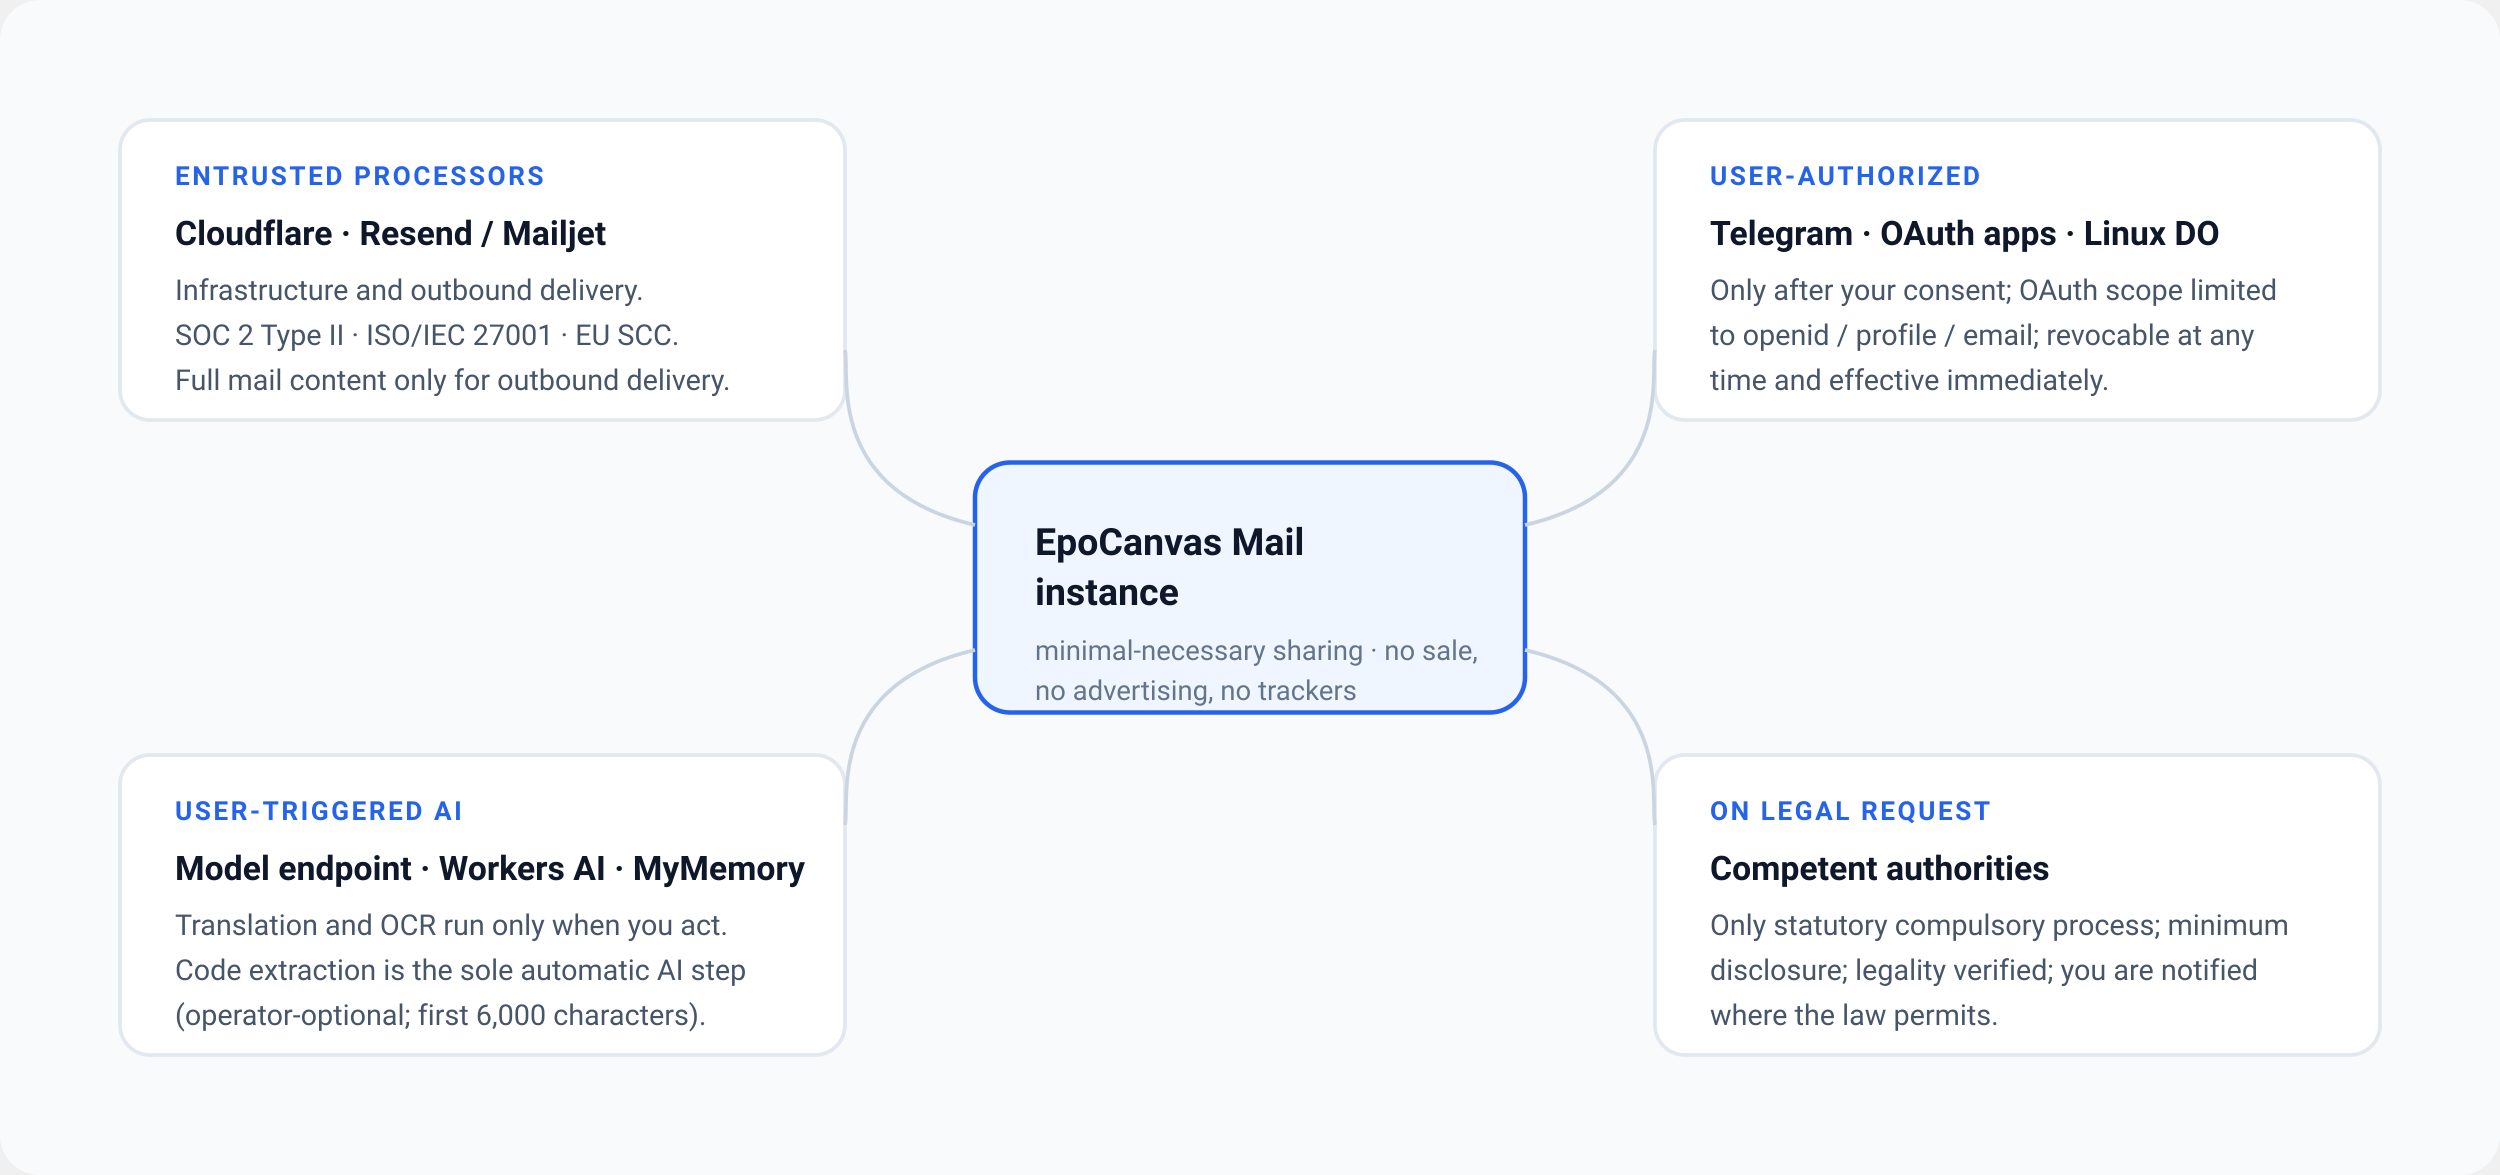
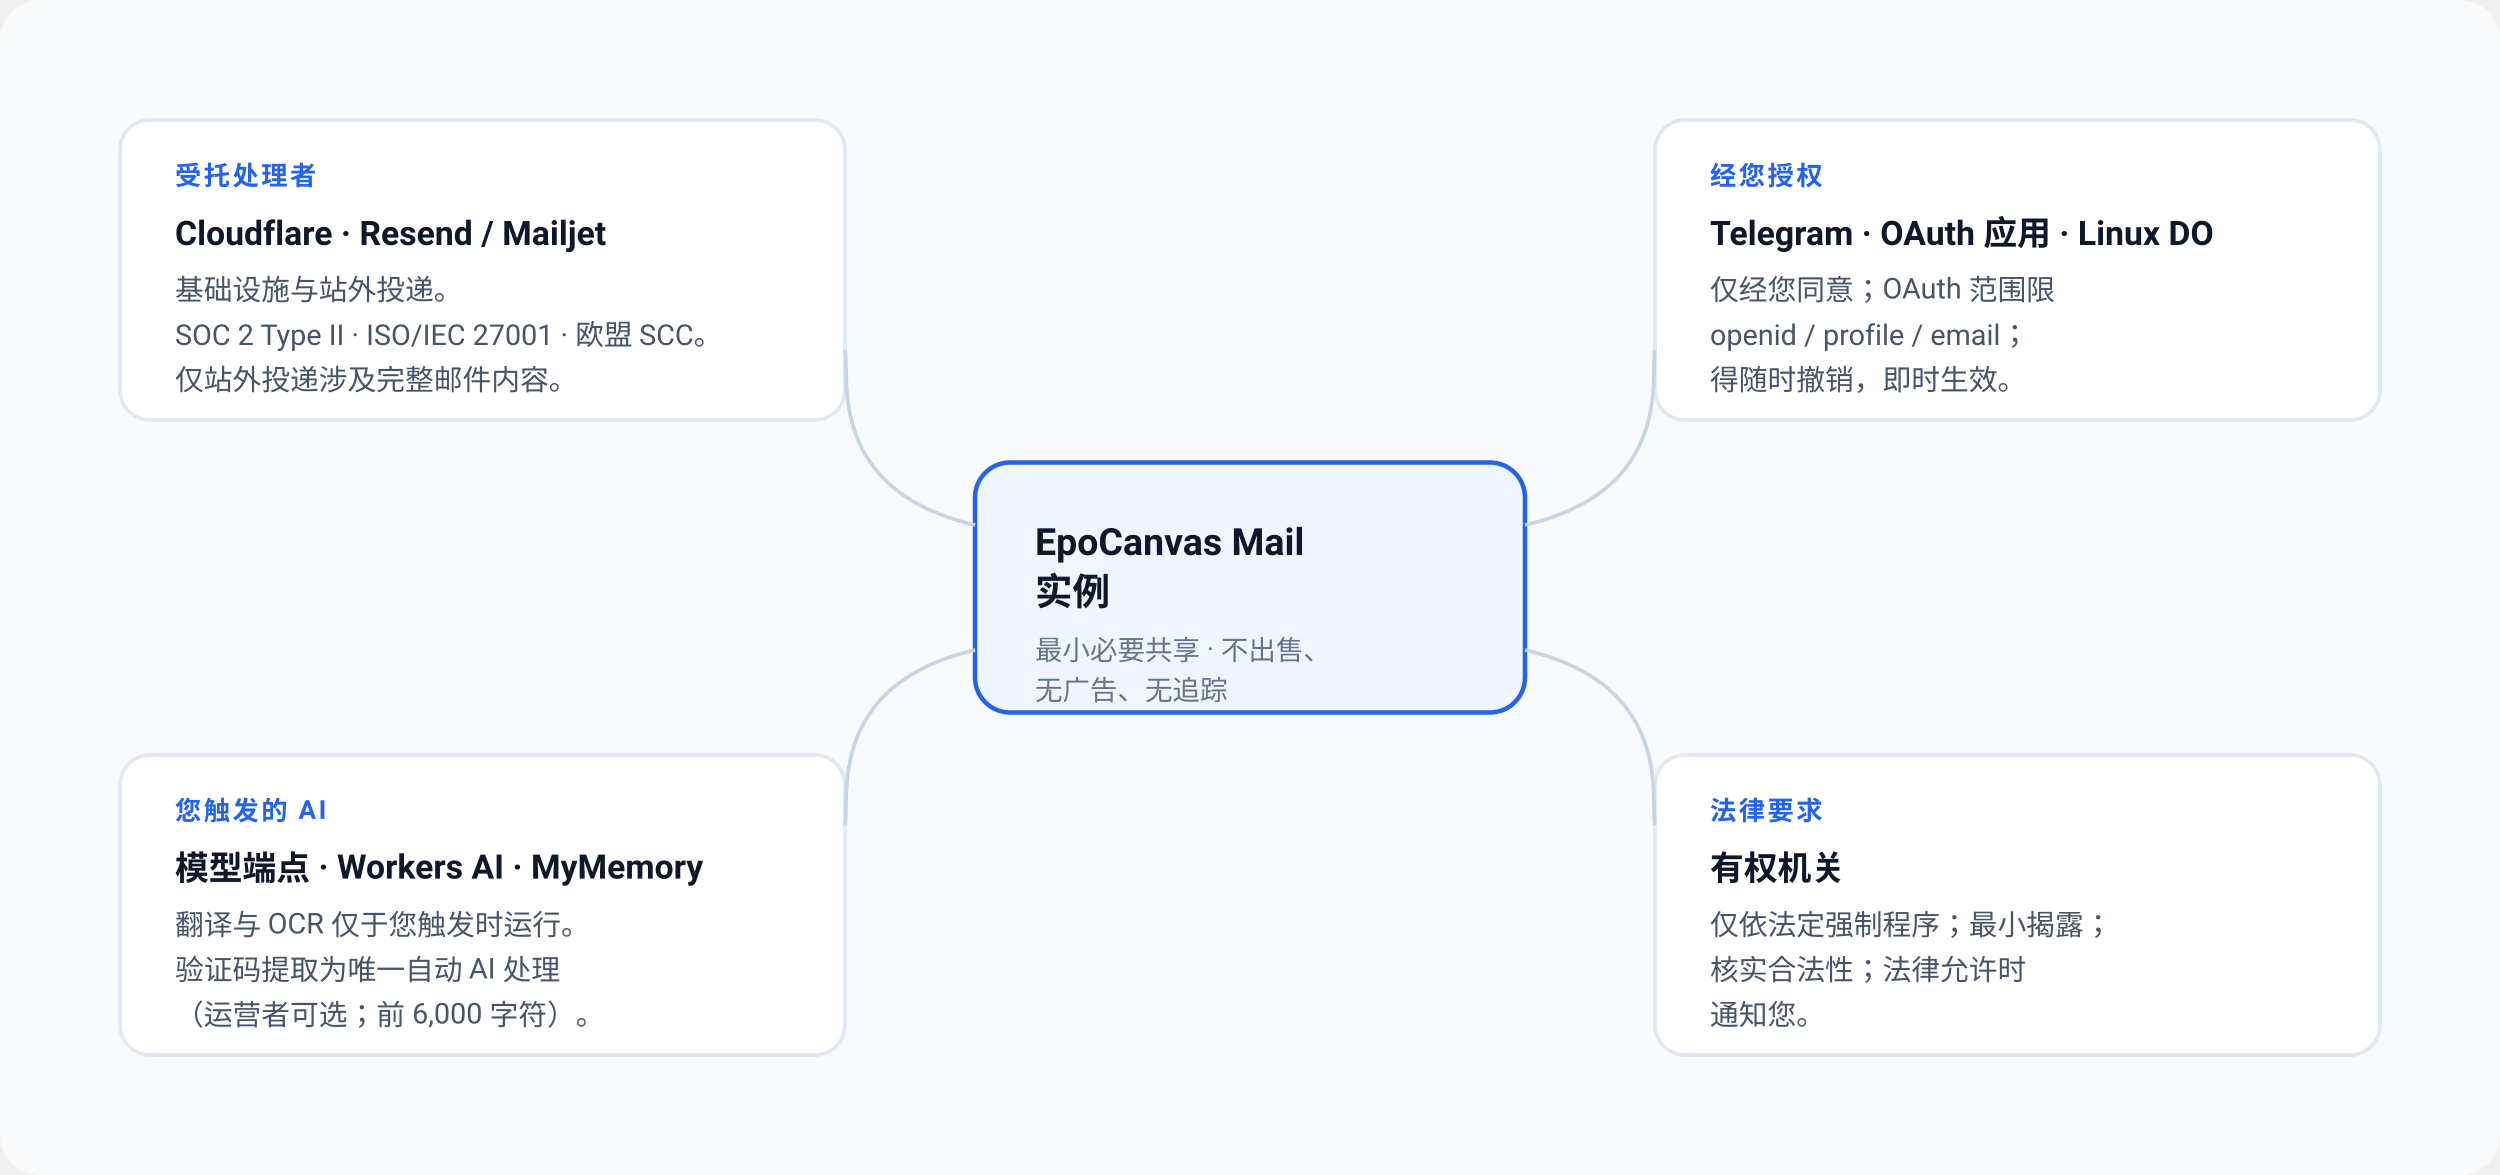
- <svg xmlns="http://www.w3.org/2000/svg" viewBox="0 0 1000 470" width="100%" role="img" aria-label="Sub-processor map: one instance, four sharing categories — entrusted processors, user-authorized services, user-triggered AI, and disclosure on legal request">
+ <svg xmlns="http://www.w3.org/2000/svg" viewBox="0 0 1000 470" width="100%" role="img" aria-label="第三方共享地图：以实例为中心的四类共享——受托处理者、经您授权、您触发的 AI 与法律要求">
  <style>
    .bg { fill: #f8fafc; }
    .hub { fill: #eff6ff; stroke: #2563eb; stroke-width: 1.8; }
    .grp { fill: #ffffff; stroke: #e2e8f0; stroke-width: 1.5; }
-     .gt { font: 600 13.5px -apple-system, 'Segoe UI', Roboto, 'PingFang TC', 'Microsoft JhengHei', sans-serif; fill: #0f172a; }
-     .gb { font: 400 11.5px -apple-system, 'Segoe UI', Roboto, 'PingFang TC', 'Microsoft JhengHei', sans-serif; fill: #475569; }
-     .tag { font: 600 10.5px -apple-system, 'Segoe UI', Roboto, sans-serif; letter-spacing: 1px; fill: #2563eb; }
-     .hub-t { font: 600 15px -apple-system, 'Segoe UI', Roboto, 'PingFang TC', 'Microsoft JhengHei', sans-serif; fill: #0f172a; }
-     .hub-b { font: 400 11px -apple-system, 'Segoe UI', Roboto, 'PingFang TC', 'Microsoft JhengHei', sans-serif; fill: #64748b; }
+     .gt { font: 600 13.5px -apple-system, 'Segoe UI', Roboto, 'PingFang TC', 'Microsoft JhengHei', 'Noto Sans', sans-serif; fill: #0f172a; }
+     .gb { font: 400 11.5px -apple-system, 'Segoe UI', Roboto, 'PingFang TC', 'Microsoft JhengHei', 'Noto Sans', sans-serif; fill: #475569; }
+     .tag { font: 600 10.5px -apple-system, 'Segoe UI', Roboto, 'PingFang TC', 'Microsoft JhengHei', 'Noto Sans', sans-serif; letter-spacing: 1px; fill: #2563eb; }
+     .hub-t { font: 600 15px -apple-system, 'Segoe UI', Roboto, 'PingFang TC', 'Microsoft JhengHei', 'Noto Sans', sans-serif; fill: #0f172a; }
+     .hub-b { font: 400 11px -apple-system, 'Segoe UI', Roboto, 'PingFang TC', 'Microsoft JhengHei', 'Noto Sans', sans-serif; fill: #64748b; }
    .line { stroke: #cbd5e1; stroke-width: 1.5; fill: none; }
    @media (prefers-color-scheme: dark) {
      .bg { fill: #0b0f19; }
      .hub { fill: rgba(59,130,246,0.12); stroke: #3b82f6; }
      .grp { fill: #111827; stroke: #1e293b; }
      .gt { fill: #f1f5f9; }
      .gb { fill: #94a3b8; }
      .tag { fill: #60a5fa; }
      .hub-t { fill: #f1f5f9; }
      .hub-b { fill: #94a3b8; }
      .line { stroke: #334155; }
    }
  </style>
  <rect class="bg" width="1000" height="470" rx="16" />
  <rect class="hub" x="390" y="185" width="220" height="100" rx="14" />
  <text class="hub-t" x="414" y="222">EpoCanvas Mail</text>
-   <text class="hub-t" x="414" y="242">instance</text>
-   <text class="hub-b" x="414" y="264">minimal-necessary sharing · no sale,</text>
-   <text class="hub-b" x="414" y="280">no advertising, no trackers</text>
+   <text class="hub-t" x="414" y="242">实例</text>
+   <text class="hub-b" x="414" y="264">最小必要共享 · 不出售、</text>
+   <text class="hub-b" x="414" y="280">无广告、无追踪</text>
  <rect class="grp" x="48" y="48" width="290" height="120" rx="12" />
-   <text class="tag" x="70" y="74">ENTRUSTED PROCESSORS</text>
+   <text class="tag" x="70" y="74">受托处理者</text>
  <text class="gt" x="70" y="98">Cloudflare · Resend / Mailjet</text>
-   <text class="gb" x="70" y="120">Infrastructure and outbound delivery.</text>
-   <text class="gb" x="70" y="138">SOC 2 Type II · ISO/IEC 27001 · EU SCC.</text>
-   <text class="gb" x="70" y="156">Full mail content only for outbound delivery.</text>
+   <text class="gb" x="70" y="120">基础设施与站外投递。</text>
+   <text class="gb" x="70" y="138">SOC 2 Type II · ISO/IEC 27001 · 欧盟 SCC。</text>
+   <text class="gb" x="70" y="156">仅站外投递涉及完整邮件内容。</text>
  <rect class="grp" x="662" y="48" width="290" height="120" rx="12" />
-   <text class="tag" x="684" y="74">USER-AUTHORIZED</text>
-   <text class="gt" x="684" y="98">Telegram · OAuth apps · Linux DO</text>
-   <text class="gb" x="684" y="120">Only after your consent; OAuth scope limited</text>
-   <text class="gb" x="684" y="138">to openid / profile / email; revocable at any</text>
-   <text class="gb" x="684" y="156">time and effective immediately.</text>
+   <text class="tag" x="684" y="74">经您授权</text>
+   <text class="gt" x="684" y="98">Telegram · OAuth 应用 · Linux DO</text>
+   <text class="gb" x="684" y="120">仅经您同意；OAuth 范围限</text>
+   <text class="gb" x="684" y="138">openid / profile / email；</text>
+   <text class="gb" x="684" y="156">得随时撤销，即时生效。</text>
  <rect class="grp" x="48" y="302" width="290" height="120" rx="12" />
-   <text class="tag" x="70" y="328">USER-TRIGGERED AI</text>
-   <text class="gt" x="70" y="352">Model endpoint · Workers AI · MyMemory</text>
-   <text class="gb" x="70" y="374">Translation and OCR run only when you act.</text>
-   <text class="gb" x="70" y="392">Code extraction is the sole automatic AI step</text>
-   <text class="gb" x="70" y="410">(operator-optional; first 6,000 characters).</text>
+   <text class="tag" x="70" y="328">您触发的 AI</text>
+   <text class="gt" x="70" y="352" font-size="12.5">模型端点 · Workers AI · MyMemory</text>
+   <text class="gb" x="70" y="374">翻译与 OCR 仅于您触发时运行。</text>
+   <text class="gb" x="70" y="392">验证码提取为唯一自动 AI 处理</text>
+   <text class="gb" x="70" y="410">（运营者可选；前 6,000 字符）。</text>
  <rect class="grp" x="662" y="302" width="290" height="120" rx="12" />
-   <text class="tag" x="684" y="328">ON LEGAL REQUEST</text>
-   <text class="gt" x="684" y="352">Competent authorities</text>
-   <text class="gb" x="684" y="374">Only statutory compulsory process; minimum</text>
-   <text class="gb" x="684" y="392">disclosure; legality verified; you are notified</text>
-   <text class="gb" x="684" y="410">where the law permits.</text>
+   <text class="tag" x="684" y="328">法律要求</text>
+   <text class="gt" x="684" y="352">有权机关</text>
+   <text class="gb" x="684" y="374">仅依法定强制程序；最小揭露；</text>
+   <text class="gb" x="684" y="392">核实合法性；法律允许时</text>
+   <text class="gb" x="684" y="410">通知您。</text>
  <path class="line" d="M390,210 C330,196 340,150 338,140" />
  <path class="line" d="M610,210 C670,196 660,150 662,140" />
  <path class="line" d="M390,260 C330,274 340,320 338,330" />
  <path class="line" d="M610,260 C670,274 660,320 662,330" />
</svg>
